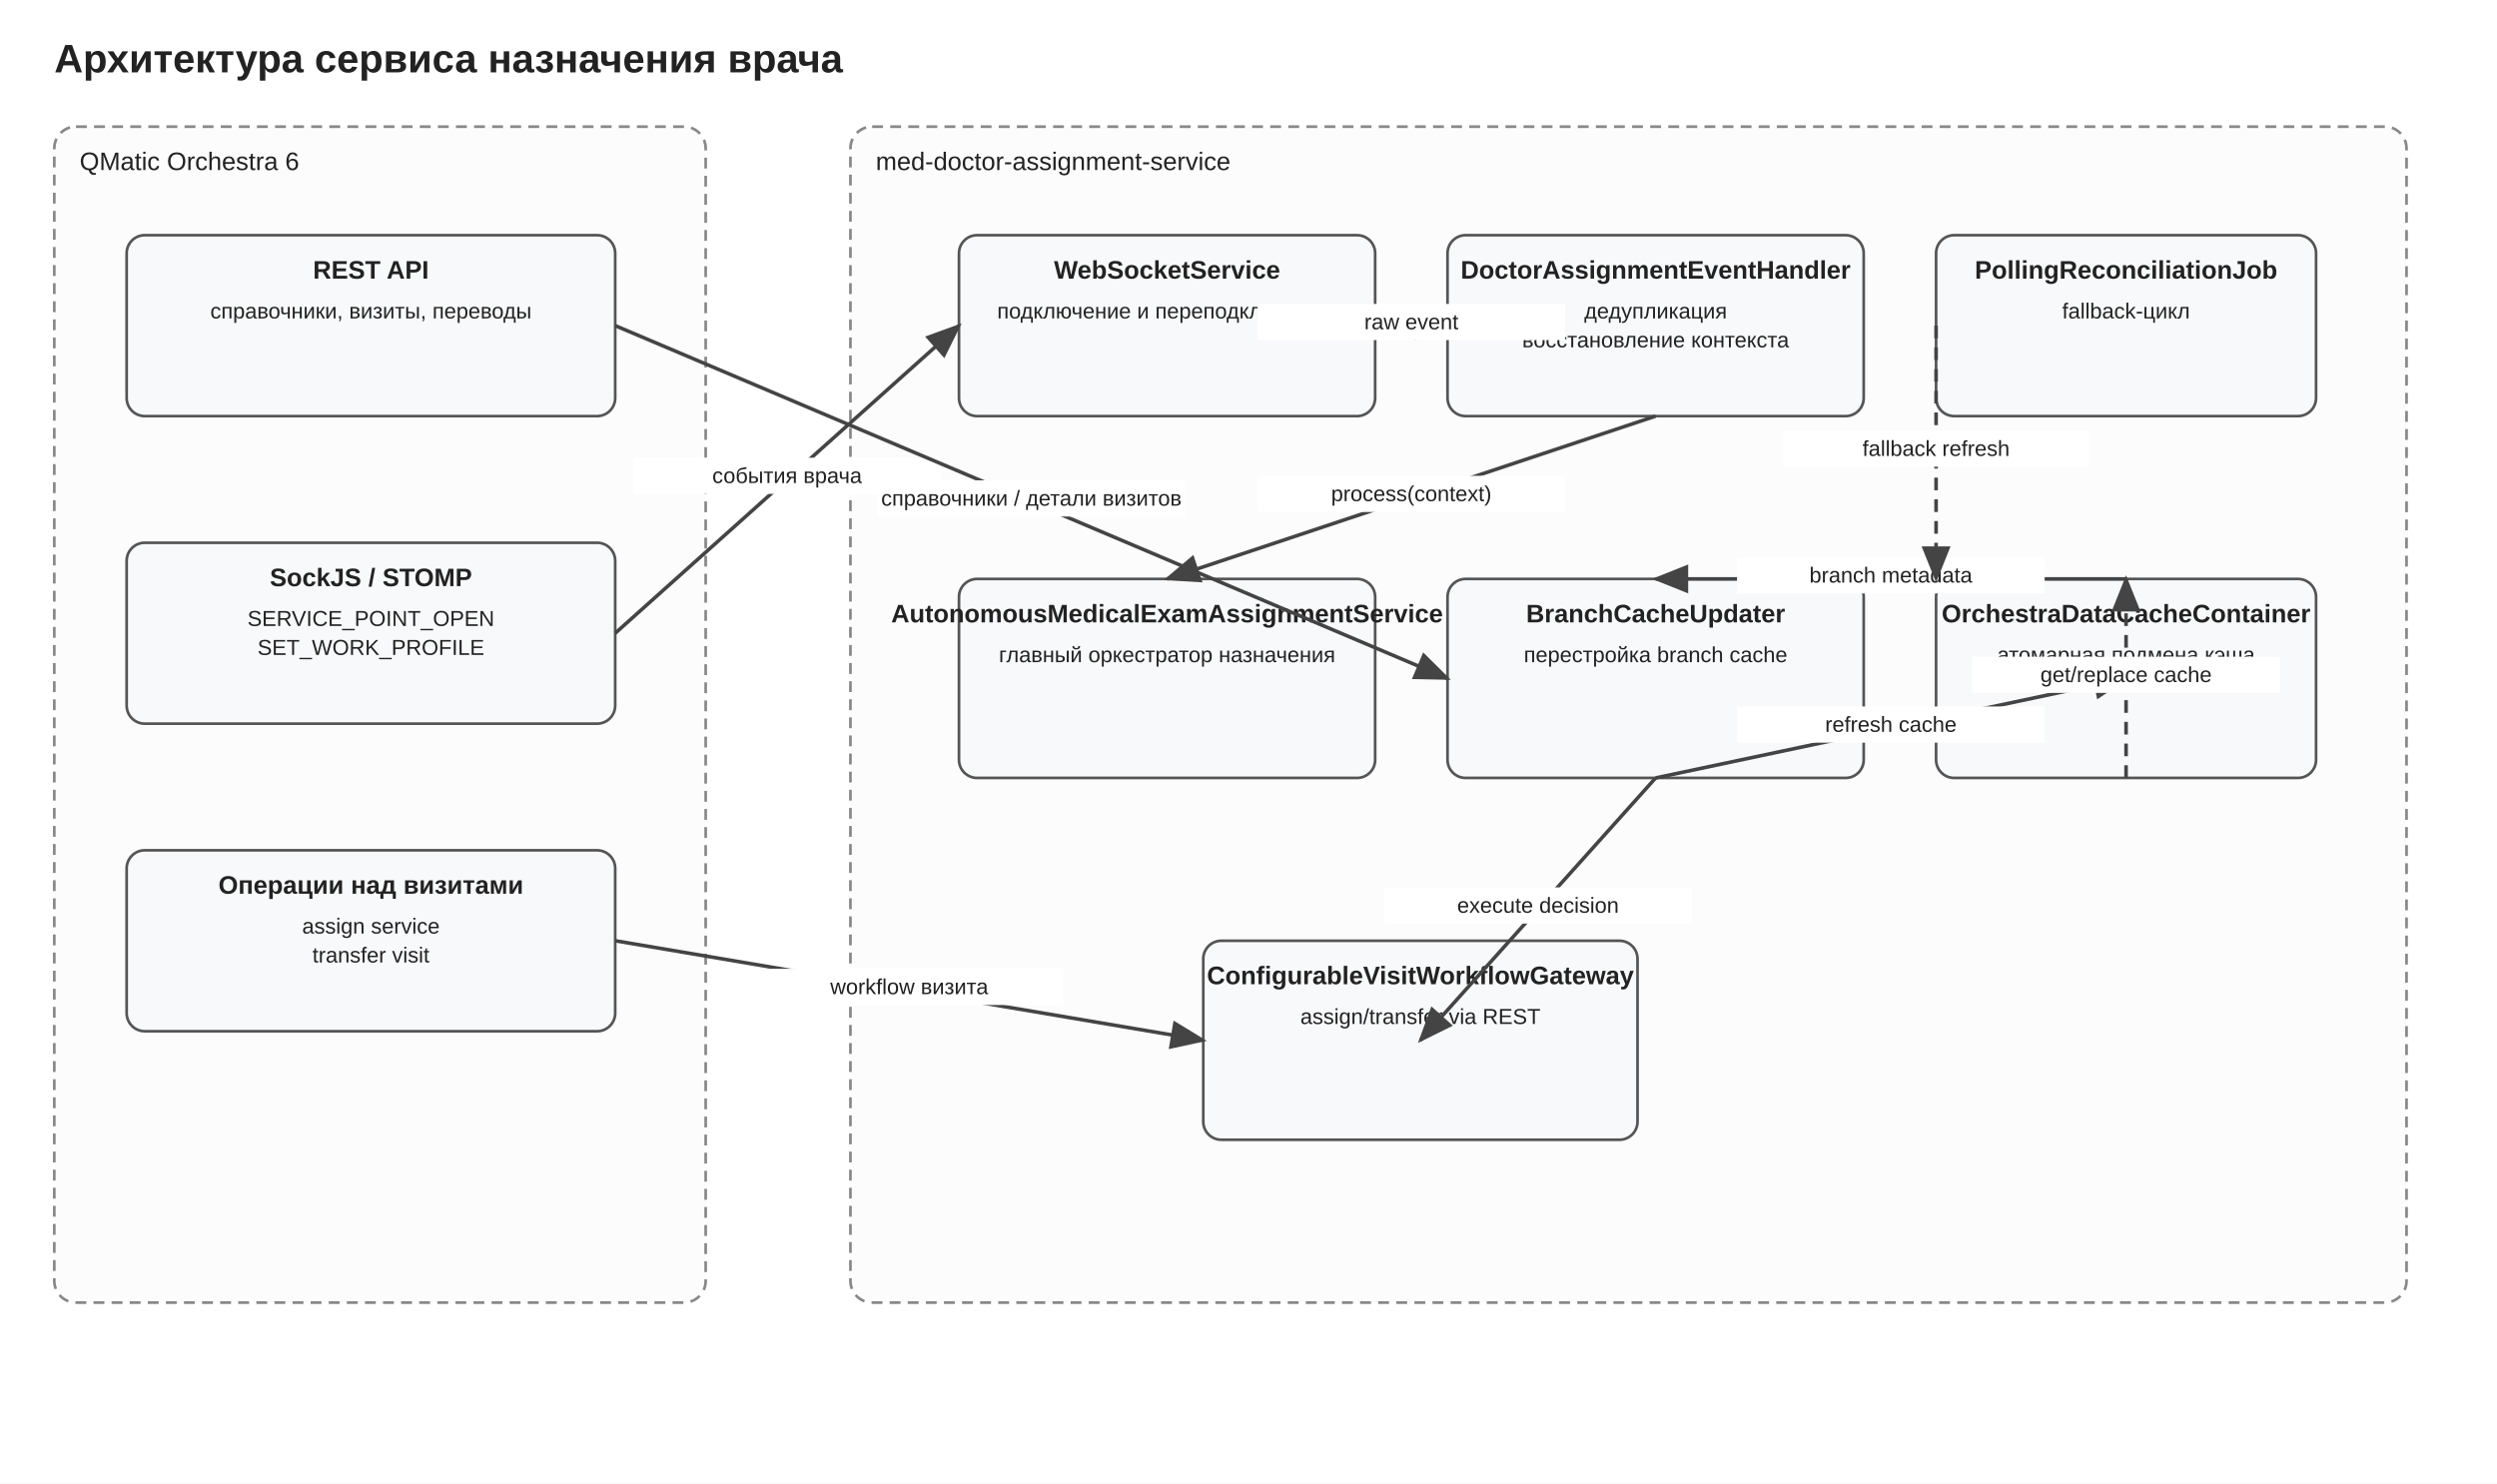
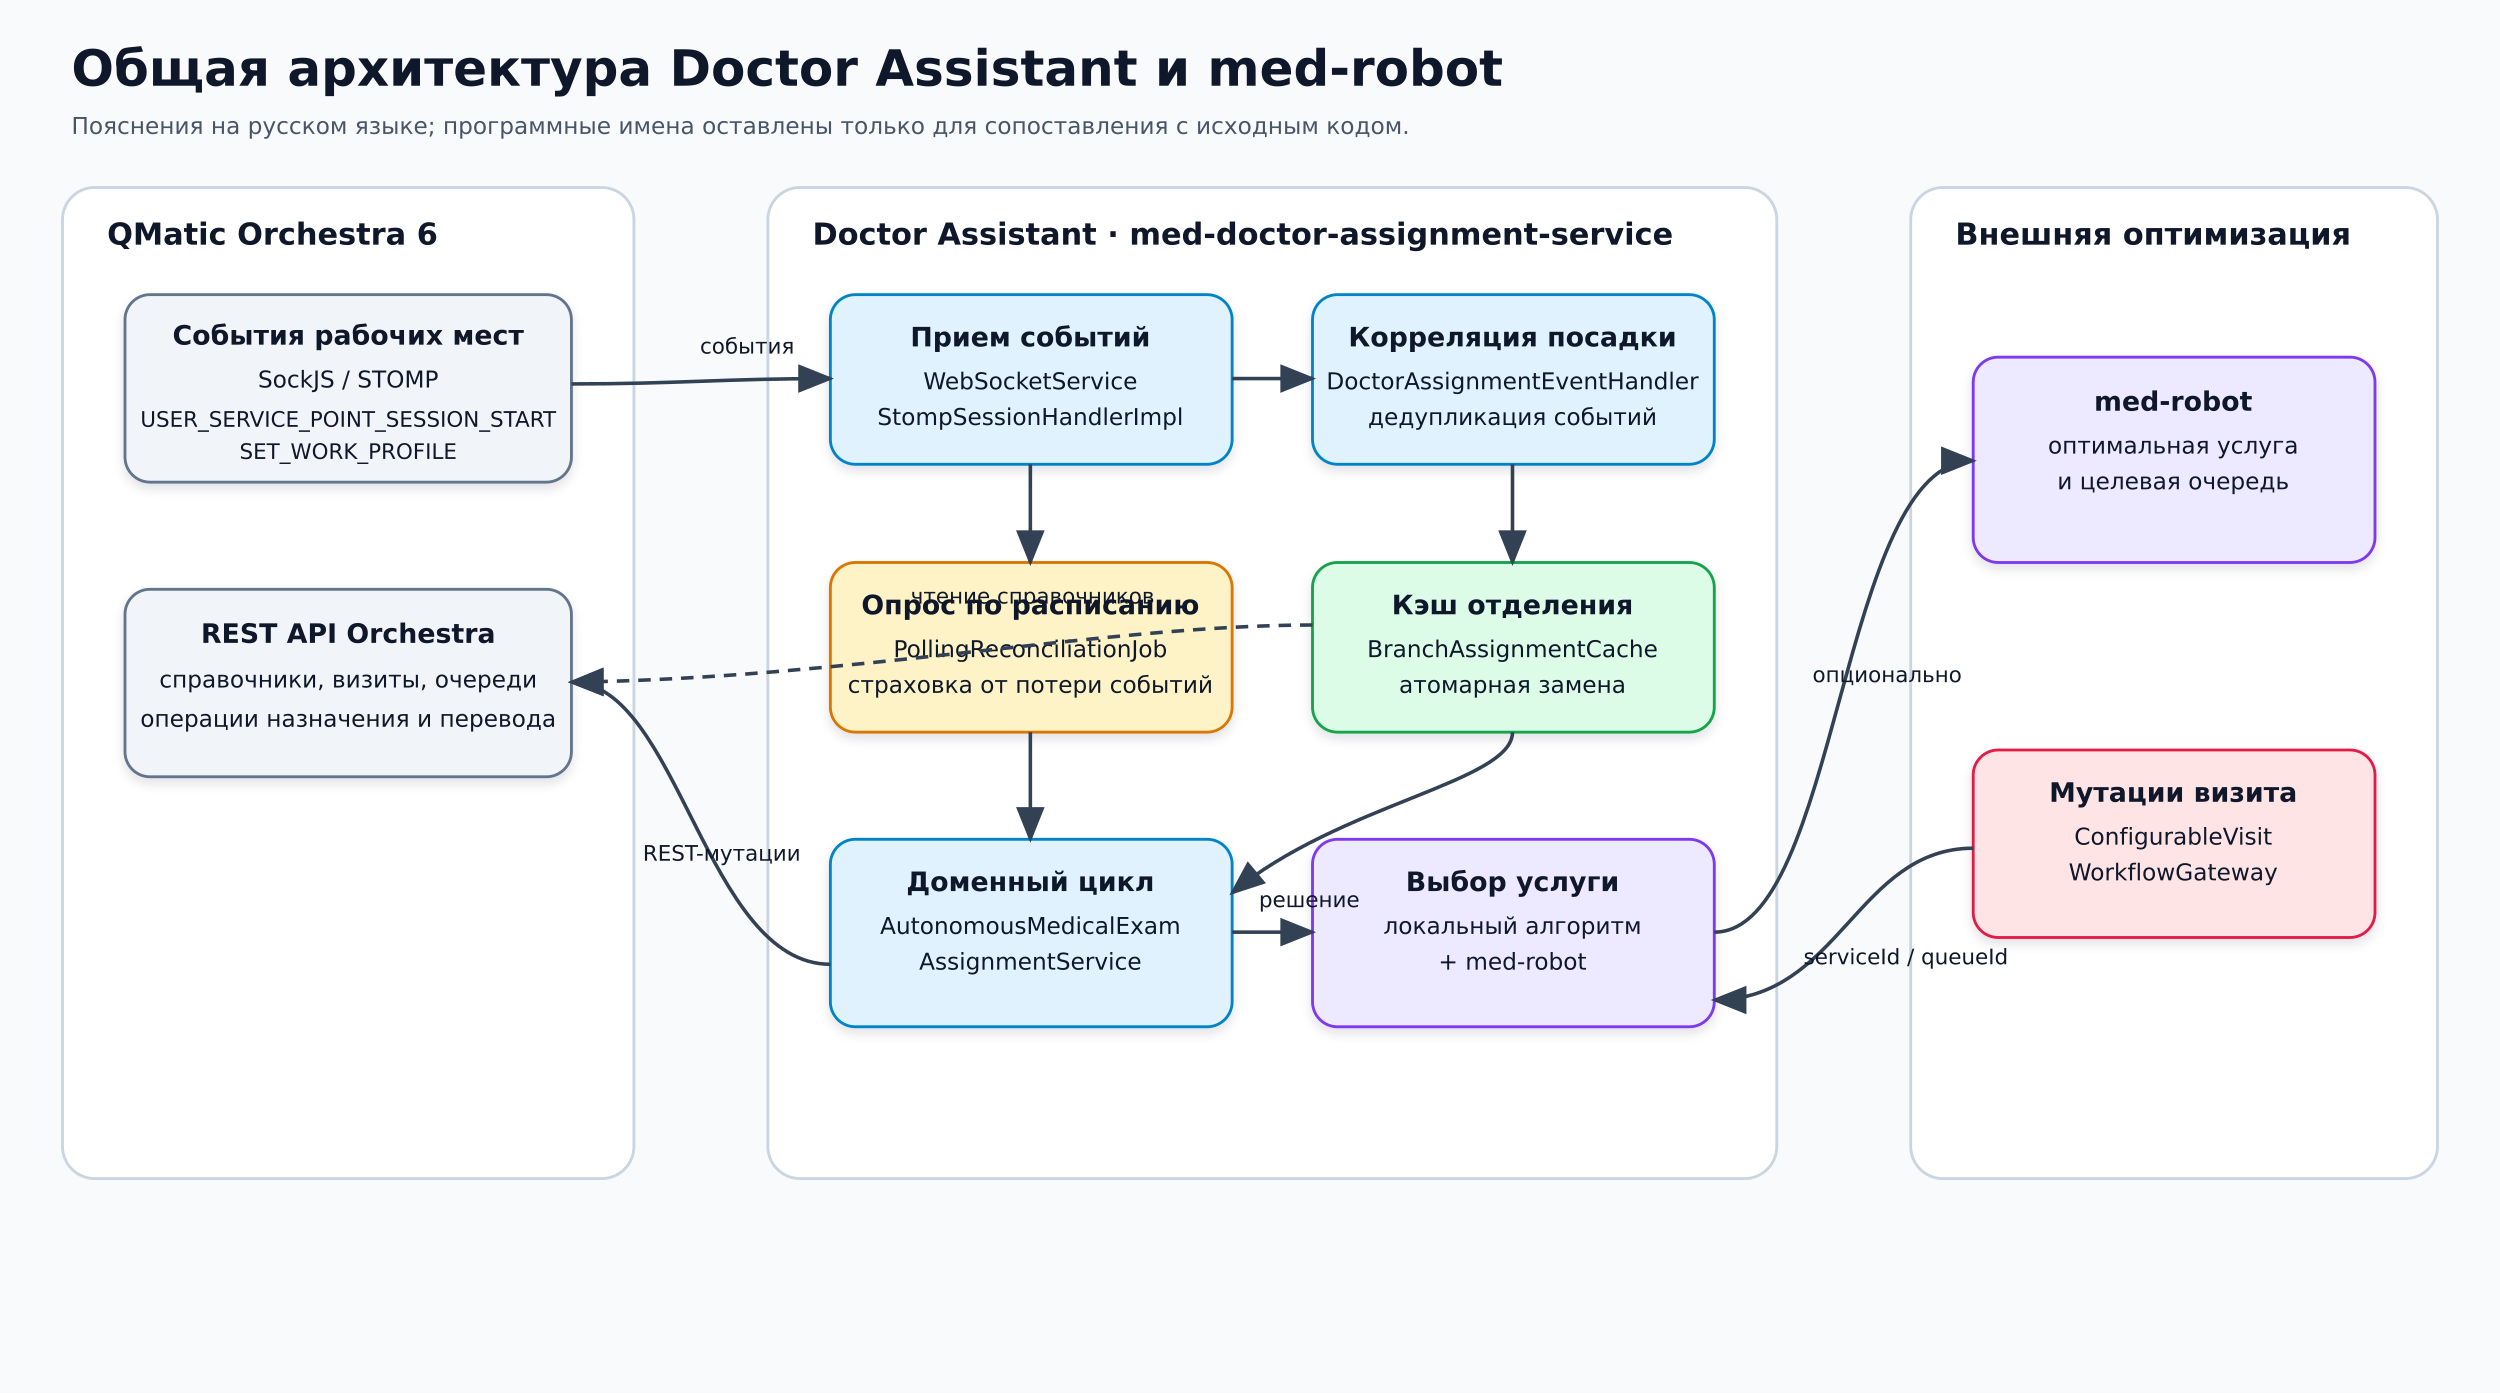
- <svg xmlns="http://www.w3.org/2000/svg" width="1380" height="820" viewBox="0 0 1380 820" role="img" aria-labelledby="title desc">
+ <svg xmlns="http://www.w3.org/2000/svg" width="1400" height="780" viewBox="0 0 1400 780" role="img" aria-labelledby="title desc">
  <defs>
-     <marker id="arrow" markerWidth="10" markerHeight="8" refX="9" refY="4" orient="auto" markerUnits="strokeWidth">
-       <path d="M0,0 L10,4 L0,8 z" fill="#444" />
+     <marker id="arrow" markerWidth="10" markerHeight="8" refX="9" refY="4" orient="auto">
+       <path d="M0,0 L10,4 L0,8 z" fill="#334155" />
    </marker>
+     <filter id="cardShadow" x="-5%" y="-5%" width="110%" height="115%">
+       <feDropShadow dx="0" dy="3" stdDeviation="3" flood-color="#0f172a" flood-opacity="0.12" />
+     </filter>
  </defs>
-   <rect x="0" y="0" width="100%" height="100%" fill="#ffffff" />
+   <rect width="1400" height="780" fill="#F8FAFC" />
  <style>
-         text{font-family:Arial,Helvetica,sans-serif;fill:#222}.title{font-size:22px;font-weight:700}.label{font-size:14px}.small{font-size:12px}.box{fill:#f8f9fb;stroke:#555;stroke-width:1.5}.group{fill:#fcfcfd;stroke:#888;stroke-width:1.5;stroke-dasharray:6
-         4}.line{stroke:#444;stroke-width:2;fill:none;marker-end:url(#arrow)}
-     </style>
-   <text class="title" x="30" y="40">Архитектура сервиса назначения врача</text>
-   <rect class="group" x="30" y="70" width="360" height="650" rx="12" ry="12" />
-   <text class="label" x="44" y="94">QMatic Orchestra 6</text>
-   <rect class="box" x="70" y="130" width="270" height="100" rx="10" ry="10" />
-   <text class="label" x="205.0" y="154" text-anchor="middle" font-weight="700">REST API</text>
-   <text class="small" x="205.0" y="176" text-anchor="middle">справочники, визиты, переводы</text>
-   <rect class="box" x="70" y="300" width="270" height="100" rx="10" ry="10" />
-   <text class="label" x="205.0" y="324" text-anchor="middle" font-weight="700">SockJS / STOMP</text>
-   <text class="small" x="205.0" y="346" text-anchor="middle">SERVICE_POINT_OPEN</text>
-   <text class="small" x="205.0" y="362" text-anchor="middle">SET_WORK_PROFILE</text>
-   <rect class="box" x="70" y="470" width="270" height="100" rx="10" ry="10" />
-   <text class="label" x="205.0" y="494" text-anchor="middle" font-weight="700">Операции над визитами</text>
-   <text class="small" x="205.0" y="516" text-anchor="middle">assign service</text>
-   <text class="small" x="205.0" y="532" text-anchor="middle">transfer visit</text>
-   <rect class="group" x="470" y="70" width="860" height="650" rx="12" ry="12" />
-   <text class="label" x="484" y="94">med-doctor-assignment-service</text>
-   <rect class="box" x="530" y="130" width="230" height="100" rx="10" ry="10" />
-   <text class="label" x="645.0" y="154" text-anchor="middle" font-weight="700">WebSocketService</text>
-   <text class="small" x="645.0" y="176" text-anchor="middle">подключение и переподключение</text>
-   <rect class="box" x="800" y="130" width="230" height="100" rx="10" ry="10" />
-   <text class="label" x="915.0" y="154" text-anchor="middle" font-weight="700">DoctorAssignmentEventHandler</text>
-   <text class="small" x="915.0" y="176" text-anchor="middle">дедупликация</text>
-   <text class="small" x="915.0" y="192" text-anchor="middle">восстановление контекста</text>
-   <rect class="box" x="1070" y="130" width="210" height="100" rx="10" ry="10" />
-   <text class="label" x="1175.0" y="154" text-anchor="middle" font-weight="700">PollingReconciliationJob</text>
-   <text class="small" x="1175.0" y="176" text-anchor="middle">fallback-цикл</text>
-   <rect class="box" x="530" y="320" width="230" height="110" rx="10" ry="10" />
-   <text class="label" x="645.0" y="344" text-anchor="middle" font-weight="700">
-         AutonomousMedicalExamAssignmentService
-     </text>
-   <text class="small" x="645.0" y="366" text-anchor="middle">главный оркестратор назначения</text>
-   <rect class="box" x="800" y="320" width="230" height="110" rx="10" ry="10" />
-   <text class="label" x="915.0" y="344" text-anchor="middle" font-weight="700">BranchCacheUpdater</text>
-   <text class="small" x="915.0" y="366" text-anchor="middle">перестройка branch cache</text>
-   <rect class="box" x="1070" y="320" width="210" height="110" rx="10" ry="10" />
-   <text class="label" x="1175.0" y="344" text-anchor="middle" font-weight="700">OrchestraDataCacheContainer</text>
-   <text class="small" x="1175.0" y="366" text-anchor="middle">атомарная подмена кэша</text>
-   <rect class="box" x="665" y="520" width="240" height="110" rx="10" ry="10" />
-   <text class="label" x="785.0" y="544" text-anchor="middle" font-weight="700">ConfigurableVisitWorkflowGateway</text>
-   <text class="small" x="785.0" y="566" text-anchor="middle">assign/transfer via REST</text>
-   <line class="line" x1="340" y1="350" x2="530" y2="180" />
-   <rect x="350.0" y="253.0" width="170" height="20" fill="#fff" />
-   <text class="small" x="435.0" y="267.0" text-anchor="middle">события врача</text>
-   <line class="line" x1="340" y1="180" x2="800" y2="375" />
-   <rect x="485.0" y="265.5" width="170" height="20" fill="#fff" />
-   <text class="small" x="570.0" y="279.5" text-anchor="middle">справочники / детали визитов</text>
-   <line class="line" x1="340" y1="520" x2="665" y2="575" />
-   <rect x="417.5" y="535.5" width="170" height="20" fill="#fff" />
-   <text class="small" x="502.5" y="549.5" text-anchor="middle">workflow визита</text>
-   <line class="line" x1="760" y1="180" x2="800" y2="180" />
-   <rect x="695.0" y="168.0" width="170" height="20" fill="#fff" />
-   <text class="small" x="780.0" y="182.0" text-anchor="middle">raw event</text>
-   <line class="line" x1="915" y1="230" x2="645" y2="320" />
-   <rect x="695.0" y="263.0" width="170" height="20" fill="#fff" />
-   <text class="small" x="780.0" y="277.0" text-anchor="middle">process(context)</text>
-   <line class="line" x1="915" y1="430" x2="1175" y2="375" />
-   <rect x="960.0" y="390.5" width="170" height="20" fill="#fff" />
-   <text class="small" x="1045.0" y="404.5" text-anchor="middle">refresh cache</text>
-   <line class="line" x1="915" y1="430" x2="785" y2="575" />
-   <rect x="765.0" y="490.5" width="170" height="20" fill="#fff" />
-   <text class="small" x="850.0" y="504.5" text-anchor="middle">execute decision</text>
-   <line class="line" x1="1175" y1="430" x2="1175" y2="320" stroke-dasharray="7 5" />
-   <rect x="1090.0" y="363.0" width="170" height="20" fill="#fff" />
-   <text class="small" x="1175.0" y="377.0" text-anchor="middle">get/replace cache</text>
-   <line class="line" x1="1175" y1="320" x2="915" y2="320" />
-   <rect x="960.0" y="308.0" width="170" height="20" fill="#fff" />
-   <text class="small" x="1045.0" y="322.0" text-anchor="middle">branch metadata</text>
-   <line class="line" x1="1070" y1="180" x2="1070" y2="320" stroke-dasharray="7 5" />
-   <rect x="985.0" y="238.0" width="170" height="20" fill="#fff" />
-   <text class="small" x="1070.0" y="252.0" text-anchor="middle">fallback refresh</text>
+     text{font-family:'DejaVu Sans',Arial,sans-serif;fill:#0F172A}.title{font-size:28px;font-weight:700}.groupTitle{font-size:17px;font-weight:700}.label{font-size:15px;font-weight:700}.small{font-size:13px}.tiny{font-size:12px}.group{fill:#fff;stroke:#CBD5E1;stroke-width:1.6}.blue{fill:#E0F2FE;stroke:#0284C7}.green{fill:#DCFCE7;stroke:#16A34A}.violet{fill:#EDE9FE;stroke:#7C3AED}.amber{fill:#FEF3C7;stroke:#D97706}.rose{fill:#FFE4E6;stroke:#E11D48}.gray{fill:#F1F5F9;stroke:#64748B}.card{stroke-width:1.6;filter:url(#cardShadow)}.line{stroke:#334155;stroke-width:2;fill:none;marker-end:url(#arrow)}.dash{stroke-dasharray:7 5}.note{font-size:13px;fill:#475569}
+   </style>
+   <text class="title" x="40" y="48">Общая архитектура Doctor Assistant и med-robot</text>
+   <text class="note" x="40" y="75">Пояснения на русском языке; программные имена оставлены только для сопоставления с исходным кодом.</text>
+   <rect class="group" x="35" y="105" width="320" height="555" rx="18" />
+   <text class="groupTitle" x="60" y="137">QMatic Orchestra 6</text>
+   <rect class="card gray" x="70" y="165" width="250" height="105" rx="14" />
+   <text class="label" x="195" y="193" text-anchor="middle">События рабочих мест</text>
+   <text class="small" x="195" y="217" text-anchor="middle">SockJS / STOMP</text>
+   <text class="tiny" x="195" y="239" text-anchor="middle">USER_SERVICE_POINT_SESSION_START</text>
+   <text class="tiny" x="195" y="257" text-anchor="middle">SET_WORK_PROFILE</text>
+   <rect class="card gray" x="70" y="330" width="250" height="105" rx="14" />
+   <text class="label" x="195" y="360" text-anchor="middle">REST API Orchestra</text>
+   <text class="small" x="195" y="385" text-anchor="middle">справочники, визиты, очереди</text>
+   <text class="small" x="195" y="407" text-anchor="middle">операции назначения и перевода</text>
+   <rect class="group" x="430" y="105" width="565" height="555" rx="18" />
+   <text class="groupTitle" x="455" y="137">Doctor Assistant · med-doctor-assignment-service</text>
+   <rect class="card blue" x="465" y="165" width="225" height="95" rx="14" />
+   <text class="label" x="577" y="194" text-anchor="middle">Прием событий</text>
+   <text class="small" x="577" y="218" text-anchor="middle">WebSocketService</text>
+   <text class="small" x="577" y="238" text-anchor="middle">StompSessionHandlerImpl</text>
+   <rect class="card blue" x="735" y="165" width="225" height="95" rx="14" />
+   <text class="label" x="847" y="194" text-anchor="middle">Корреляция посадки</text>
+   <text class="small" x="847" y="218" text-anchor="middle">DoctorAssignmentEventHandler</text>
+   <text class="small" x="847" y="238" text-anchor="middle">дедупликация событий</text>
+   <rect class="card amber" x="465" y="315" width="225" height="95" rx="14" />
+   <text class="label" x="577" y="344" text-anchor="middle">Опрос по расписанию</text>
+   <text class="small" x="577" y="368" text-anchor="middle">PollingReconciliationJob</text>
+   <text class="small" x="577" y="388" text-anchor="middle">страховка от потери событий</text>
+   <rect class="card green" x="735" y="315" width="225" height="95" rx="14" />
+   <text class="label" x="847" y="344" text-anchor="middle">Кэш отделения</text>
+   <text class="small" x="847" y="368" text-anchor="middle">BranchAssignmentCache</text>
+   <text class="small" x="847" y="388" text-anchor="middle">атомарная замена</text>
+   <rect class="card blue" x="465" y="470" width="225" height="105" rx="14" />
+   <text class="label" x="577" y="499" text-anchor="middle">Доменный цикл</text>
+   <text class="small" x="577" y="523" text-anchor="middle">AutonomousMedicalExam</text>
+   <text class="small" x="577" y="543" text-anchor="middle">AssignmentService</text>
+   <rect class="card violet" x="735" y="470" width="225" height="105" rx="14" />
+   <text class="label" x="847" y="499" text-anchor="middle">Выбор услуги</text>
+   <text class="small" x="847" y="523" text-anchor="middle">локальный алгоритм</text>
+   <text class="small" x="847" y="543" text-anchor="middle">+ med-robot</text>
+   <rect class="group" x="1070" y="105" width="295" height="555" rx="18" />
+   <text class="groupTitle" x="1095" y="137">Внешняя оптимизация</text>
+   <rect class="card violet" x="1105" y="200" width="225" height="115" rx="14" />
+   <text class="label" x="1217" y="230" text-anchor="middle">med-robot</text>
+   <text class="small" x="1217" y="254" text-anchor="middle">оптимальная услуга</text>
+   <text class="small" x="1217" y="274" text-anchor="middle">и целевая очередь</text>
+   <rect class="card rose" x="1105" y="420" width="225" height="105" rx="14" />
+   <text class="label" x="1217" y="449" text-anchor="middle">Мутации визита</text>
+   <text class="small" x="1217" y="473" text-anchor="middle">ConfigurableVisit</text>
+   <text class="small" x="1217" y="493" text-anchor="middle">WorkflowGateway</text>
+   <path class="line" d="M320 215 C380 215 405 212 465 212" />
+   <text class="tiny" x="392" y="198">события</text>
+   <path class="line" d="M690 212 L735 212" />
+   <path class="line" d="M577 260 L577 315" />
+   <path class="line" d="M847 260 L847 315" />
+   <path class="line" d="M690 522 L735 522" />
+   <text class="tiny" x="705" y="508">решение</text>
+   <path class="line" d="M960 522 C1030 522 1030 258 1105 258" />
+   <text class="tiny" x="1015" y="382">опционально</text>
+   <path class="line" d="M1105 475 C1040 475 1030 560 960 560" />
+   <text class="tiny" x="1010" y="540">serviceId / queueId</text>
+   <path class="line" d="M577 410 L577 470" />
+   <path class="line" d="M847 410 C847 438 750 450 690 500" />
+   <path class="line" d="M465 540 C395 540 380 382 320 382" />
+   <text class="tiny" x="360" y="482">REST-мутации</text>
+   <path class="line dash" d="M735 350 C620 350 475 380 320 382" />
+   <text class="tiny" x="510" y="338">чтение справочников</text>
</svg>
